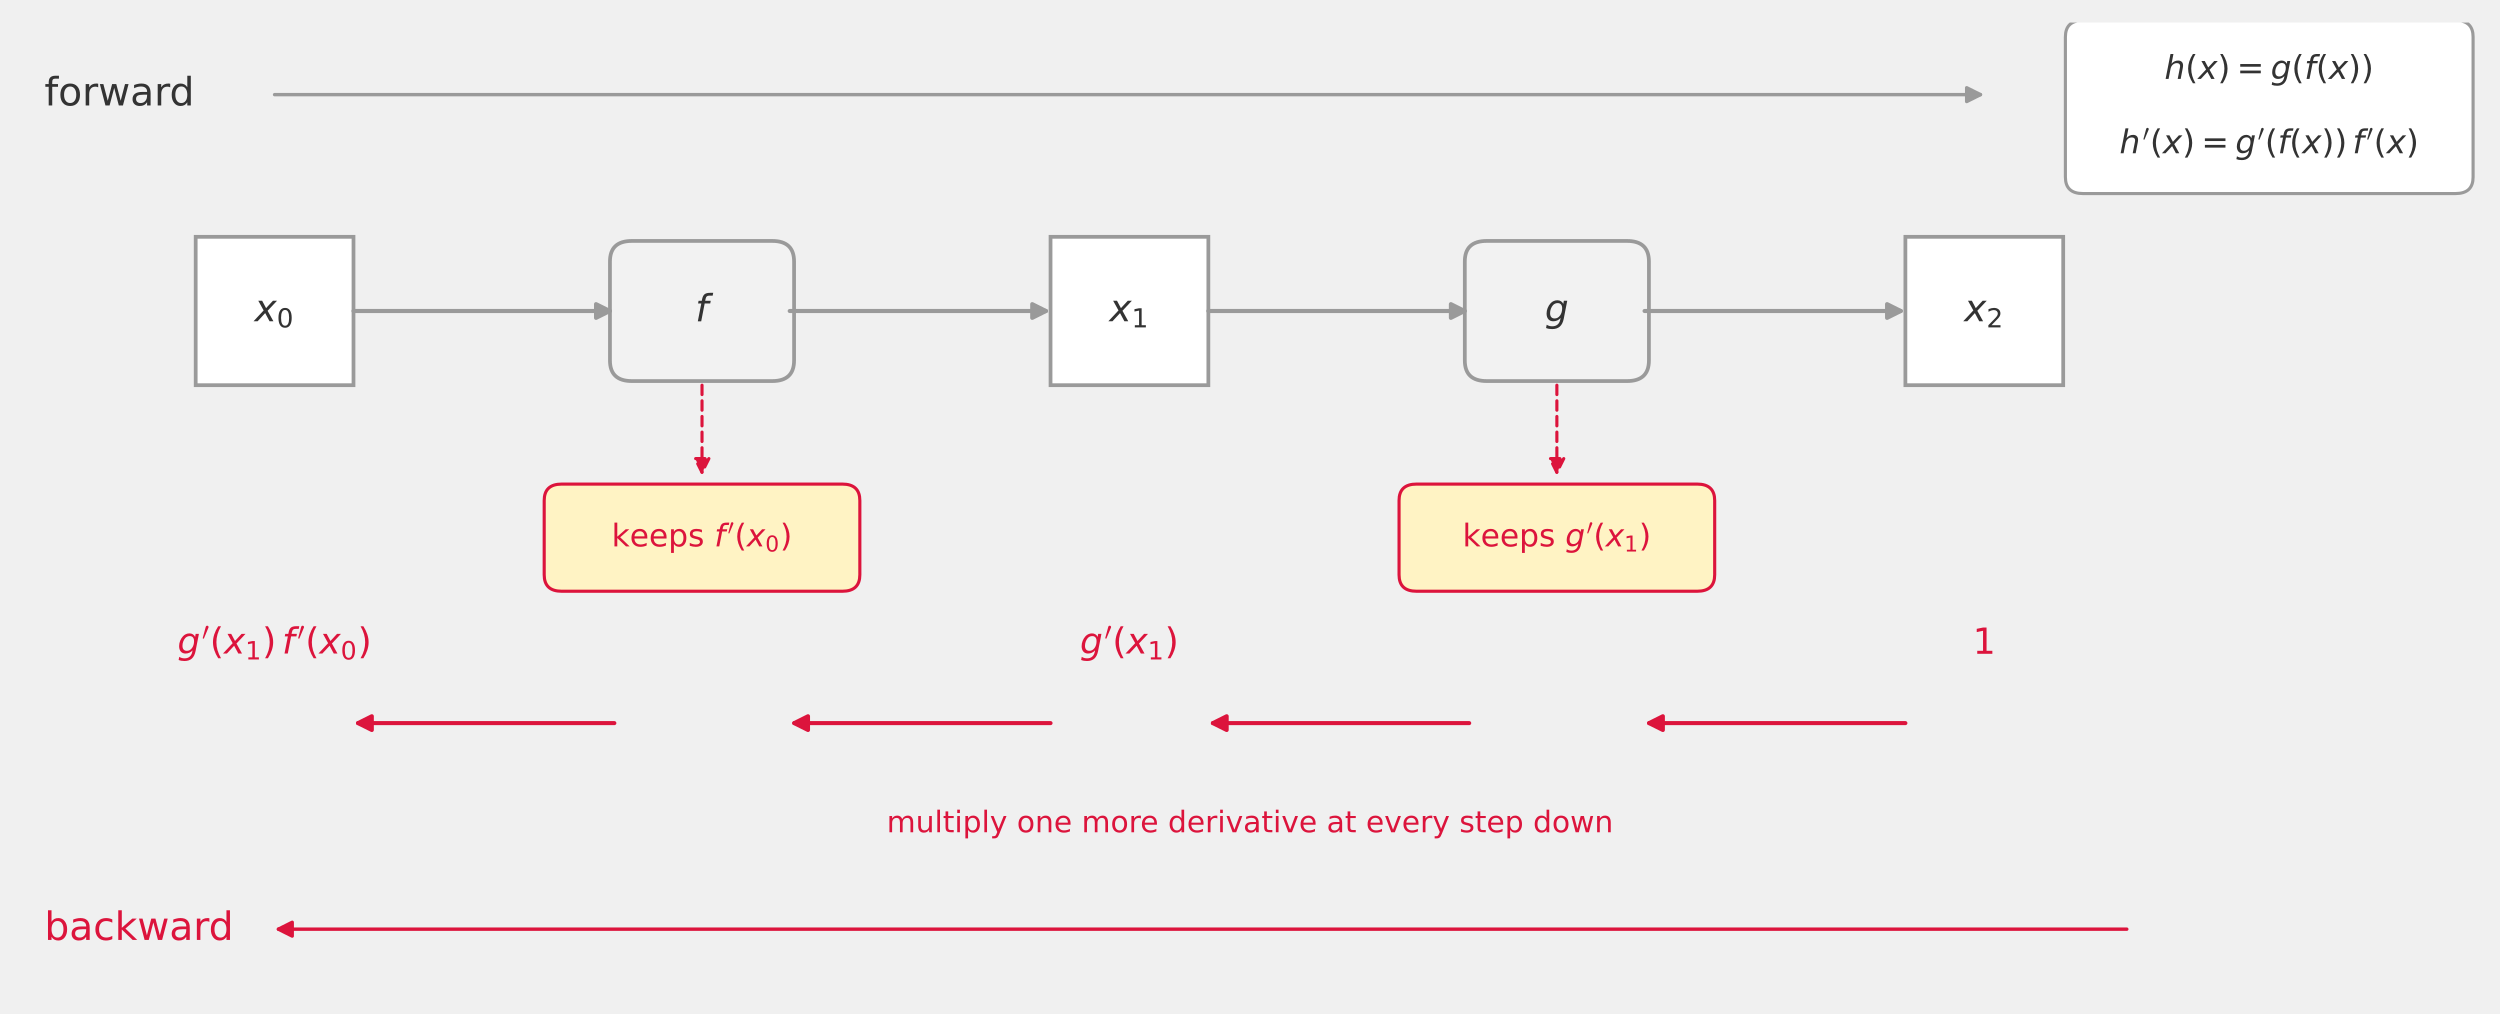
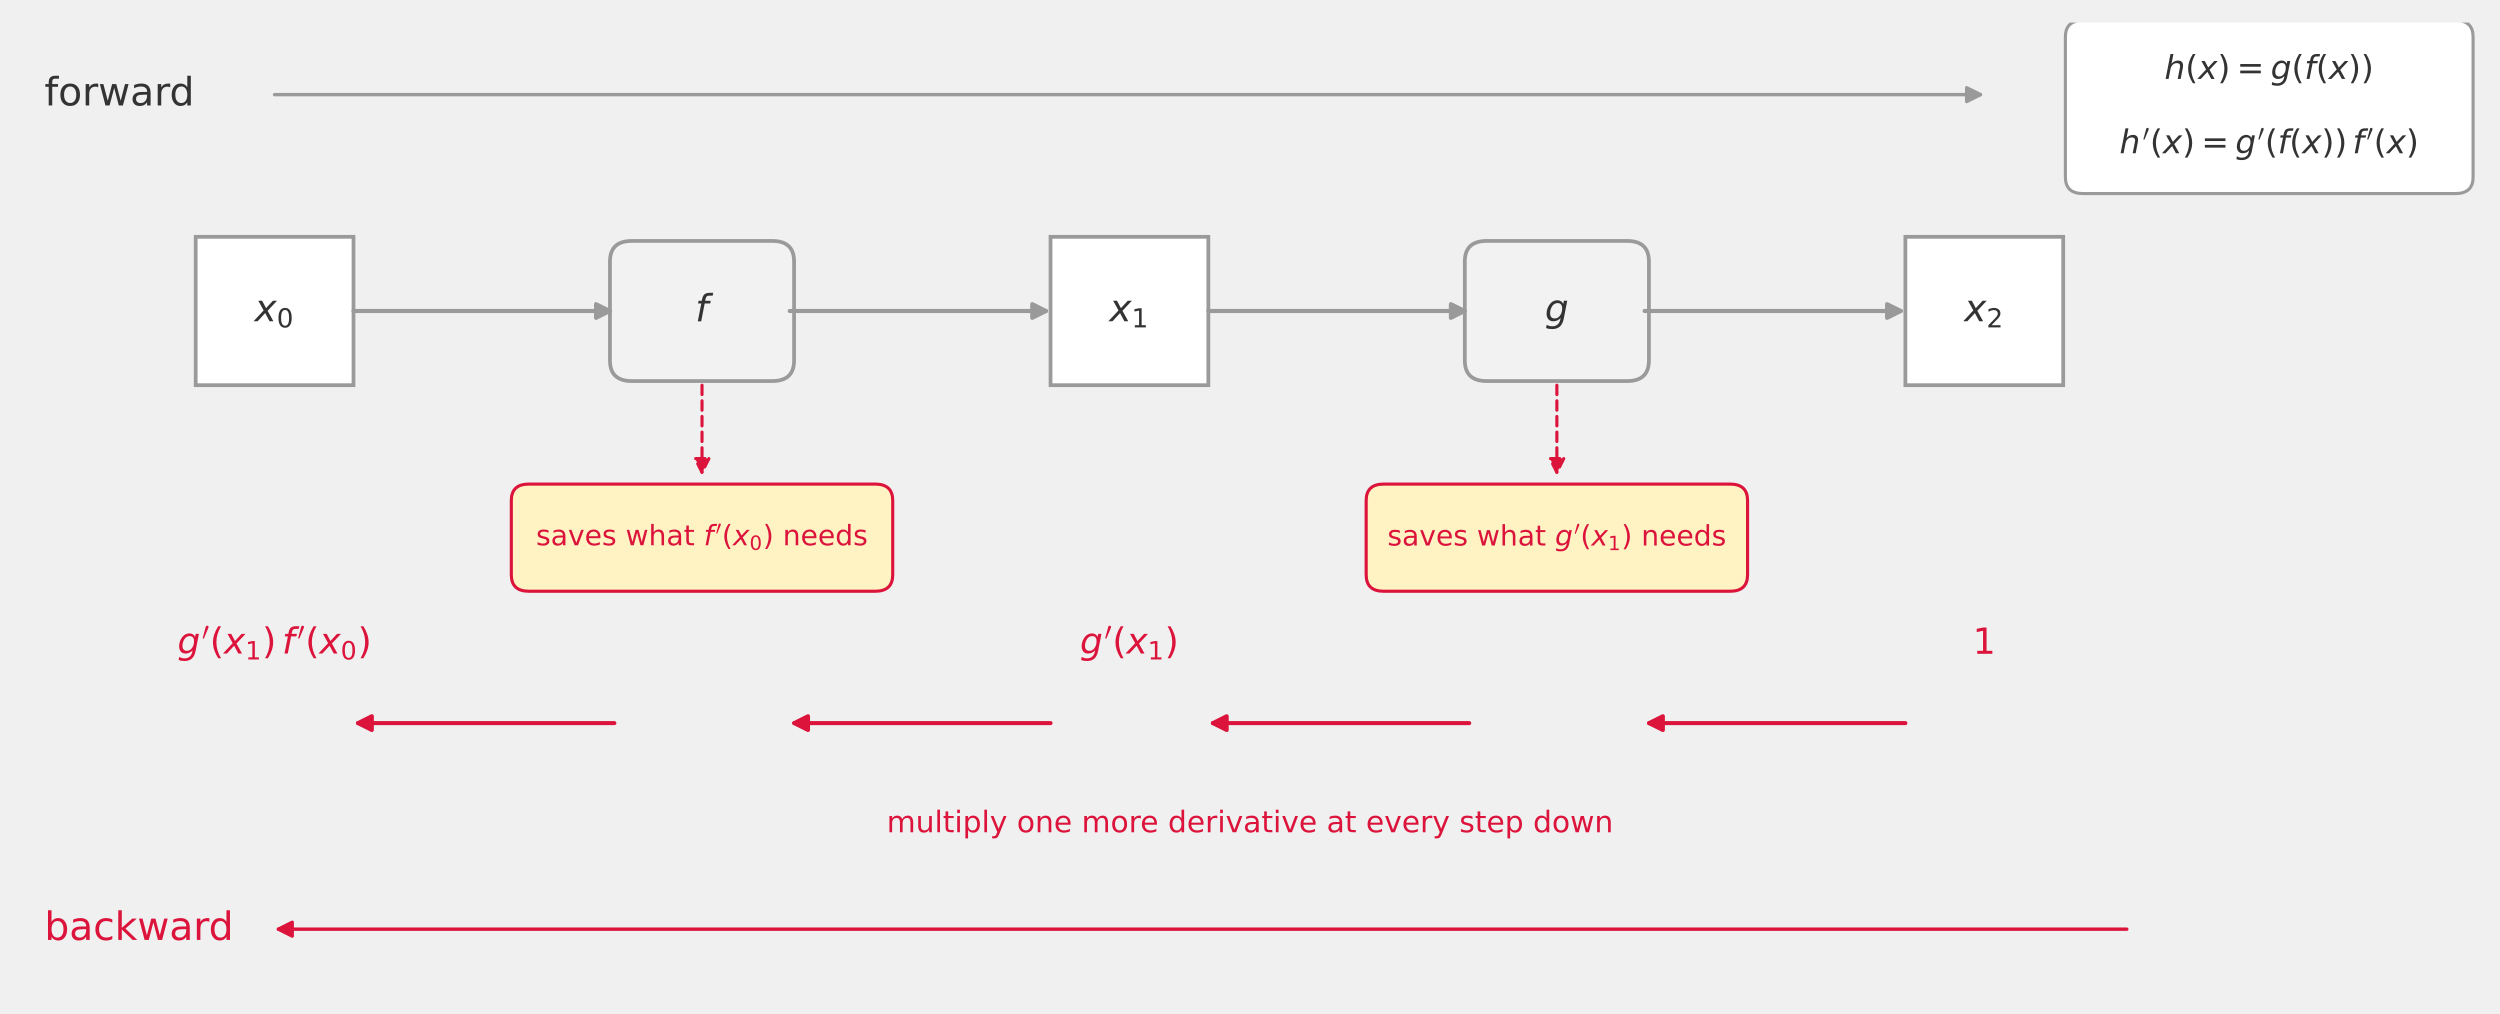
<svg xmlns="http://www.w3.org/2000/svg" xmlns:xlink="http://www.w3.org/1999/xlink" width="799.2pt" height="324pt" viewBox="0 0 799.2 324" version="1.1">
  <defs>
    <style type="text/css">*{stroke-linejoin: round; stroke-linecap: butt}</style>
  </defs>
  <g id="figure_1">
    <g id="patch_1">
      <path d="M -0 324  L 799.2 324  L 799.2 0  L -0 0  L -0 324  z " style="fill: none" />
    </g>
    <g id="axes_1">
      <g id="patch_2">
-         <path d="M 62.556 123.135  L 113.008 123.135  L 113.008 75.707  L 62.556 75.707  z " clip-path="url(#p997be2314c)" style="fill: #ffffff; stroke: #9a9a9a; stroke-width: 1.2; stroke-linejoin: miter" />
+         <path d="M 62.556 123.135  L 113.008 123.135  L 113.008 75.707  L 62.556 75.707  z " clip-path="url(#p355cb1857a)" style="fill: #ffffff; stroke: #9a9a9a; stroke-width: 1.2; stroke-linejoin: miter" />
      </g>
      <g id="text_1">
        <g style="fill: #333333" transform="translate(81.36214 102.7325) scale(0.12 -0.12)">
          <defs>
            <path id="DejaVuSans-Oblique-78" d="M 3841 3500  L 2234 1784  L 3219 0  L 2559 0  L 1819 1388  L 531 0  L -166 0  L 1556 1844  L 641 3500  L 1300 3500  L 1972 2234  L 3144 3500  L 3841 3500  z " transform="scale(0.015625)" />
            <path id="DejaVuSans-30" d="M 2034 4250  Q 1547 4250 1301 3770  Q 1056 3291 1056 2328  Q 1056 1369 1301 889  Q 1547 409 2034 409  Q 2525 409 2770 889  Q 3016 1369 3016 2328  Q 3016 3291 2770 3770  Q 2525 4250 2034 4250  z M 2034 4750  Q 2819 4750 3233 4129  Q 3647 3509 3647 2328  Q 3647 1150 3233 529  Q 2819 -91 2034 -91  Q 1250 -91 836 529  Q 422 1150 422 2328  Q 422 3509 836 4129  Q 1250 4750 2034 4750  z " transform="scale(0.015625)" />
          </defs>
          <use xlink:href="#DejaVuSans-Oblique-78" transform="translate(0 0.3125)" />
          <use xlink:href="#DejaVuSans-30" transform="translate(59.17969 -16.09375) scale(0.7)" />
        </g>
      </g>
      <g id="patch_3">
-         <path d="M 335.835 123.135  L 386.286 123.135  L 386.286 75.707  L 335.835 75.707  z " clip-path="url(#p997be2314c)" style="fill: #ffffff; stroke: #9a9a9a; stroke-width: 1.2; stroke-linejoin: miter" />
+         <path d="M 335.835 123.135  L 386.286 123.135  L 386.286 75.707  L 335.835 75.707  z " clip-path="url(#p355cb1857a)" style="fill: #ffffff; stroke: #9a9a9a; stroke-width: 1.2; stroke-linejoin: miter" />
      </g>
      <g id="text_2">
        <g style="fill: #333333" transform="translate(354.6407 102.7325) scale(0.12 -0.12)">
          <defs>
            <path id="DejaVuSans-31" d="M 794 531  L 1825 531  L 1825 4091  L 703 3866  L 703 4441  L 1819 4666  L 2450 4666  L 2450 531  L 3481 531  L 3481 0  L 794 0  L 794 531  z " transform="scale(0.015625)" />
          </defs>
          <use xlink:href="#DejaVuSans-Oblique-78" transform="translate(0 0.3125)" />
          <use xlink:href="#DejaVuSans-31" transform="translate(59.17969 -16.09375) scale(0.7)" />
        </g>
      </g>
      <g id="patch_4">
-         <path d="M 609.114 123.135  L 659.565 123.135  L 659.565 75.707  L 609.114 75.707  z " clip-path="url(#p997be2314c)" style="fill: #ffffff; stroke: #9a9a9a; stroke-width: 1.2; stroke-linejoin: miter" />
+         <path d="M 609.114 123.135  L 659.565 123.135  L 659.565 75.707  L 609.114 75.707  z " clip-path="url(#p355cb1857a)" style="fill: #ffffff; stroke: #9a9a9a; stroke-width: 1.2; stroke-linejoin: miter" />
      </g>
      <g id="text_3">
        <g style="fill: #333333" transform="translate(627.9193 102.7325) scale(0.12 -0.12)">
          <defs>
            <path id="DejaVuSans-32" d="M 1228 531  L 3431 531  L 3431 0  L 469 0  L 469 531  Q 828 903 1448 1529  Q 2069 2156 2228 2338  Q 2531 2678 2651 2914  Q 2772 3150 2772 3378  Q 2772 3750 2511 3984  Q 2250 4219 1831 4219  Q 1534 4219 1204 4116  Q 875 4013 500 3803  L 500 4441  Q 881 4594 1212 4672  Q 1544 4750 1819 4750  Q 2544 4750 2975 4387  Q 3406 4025 3406 3419  Q 3406 3131 3298 2873  Q 3191 2616 2906 2266  Q 2828 2175 2409 1742  Q 1991 1309 1228 531  z " transform="scale(0.015625)" />
          </defs>
          <use xlink:href="#DejaVuSans-Oblique-78" transform="translate(0 0.3125)" />
          <use xlink:href="#DejaVuSans-32" transform="translate(59.17969 -16.09375) scale(0.7)" />
        </g>
      </g>
      <g id="patch_5">
-         <path d="M 201.999 121.818  L 246.844 121.818  Q 253.851 121.818 253.851 115.231  L 253.851 83.612  Q 253.851 77.025 246.844 77.025  L 201.999 77.025  Q 194.991 77.025 194.991 83.612  L 194.991 115.231  Q 194.991 121.818 201.999 121.818  z " clip-path="url(#p997be2314c)" style="fill: #f2f2f2; stroke: #9a9a9a; stroke-width: 1.2; stroke-linejoin: miter" />
+         <path d="M 201.999 121.818  L 246.844 121.818  Q 253.851 121.818 253.851 115.231  L 253.851 83.612  Q 253.851 77.025 246.844 77.025  L 201.999 77.025  Q 194.991 77.025 194.991 83.612  L 194.991 115.231  Q 194.991 121.818 201.999 121.818  z " clip-path="url(#p355cb1857a)" style="fill: #f2f2f2; stroke: #9a9a9a; stroke-width: 1.2; stroke-linejoin: miter" />
      </g>
      <g id="text_4">
        <g style="fill: #333333" transform="translate(222.2614 102.7325) scale(0.12 -0.12)">
          <defs>
            <path id="DejaVuSans-Oblique-66" d="M 3059 4863  L 2969 4384  L 2419 4384  Q 2106 4384 1964 4261  Q 1822 4138 1753 3809  L 1691 3500  L 2638 3500  L 2553 3053  L 1606 3053  L 1013 0  L 434 0  L 1031 3053  L 481 3053  L 563 3500  L 1113 3500  L 1159 3744  Q 1278 4363 1576 4613  Q 1875 4863 2516 4863  L 3059 4863  z " transform="scale(0.015625)" />
          </defs>
          <use xlink:href="#DejaVuSans-Oblique-66" transform="translate(0 0.015625)" />
        </g>
      </g>
      <g id="patch_6">
-         <path d="M 475.277 121.818  L 520.123 121.818  Q 527.13 121.818 527.13 115.231  L 527.13 83.612  Q 527.13 77.025 520.123 77.025  L 475.277 77.025  Q 468.27 77.025 468.27 83.612  L 468.27 115.231  Q 468.27 121.818 475.277 121.818  z " clip-path="url(#p997be2314c)" style="fill: #f2f2f2; stroke: #9a9a9a; stroke-width: 1.2; stroke-linejoin: miter" />
+         <path d="M 475.277 121.818  L 520.123 121.818  Q 527.13 121.818 527.13 115.231  L 527.13 83.612  Q 527.13 77.025 520.123 77.025  L 475.277 77.025  Q 468.27 77.025 468.27 83.612  L 468.27 115.231  Q 468.27 121.818 475.277 121.818  z " clip-path="url(#p355cb1857a)" style="fill: #f2f2f2; stroke: #9a9a9a; stroke-width: 1.2; stroke-linejoin: miter" />
      </g>
      <g id="text_5">
        <g style="fill: #333333" transform="translate(493.86 102.7082) scale(0.12 -0.12)">
          <defs>
            <path id="DejaVuSans-Oblique-67" d="M 3816 3500  L 3219 434  Q 3047 -456 2561 -893  Q 2075 -1331 1253 -1331  Q 950 -1331 690 -1286  Q 431 -1241 206 -1147  L 313 -588  Q 525 -725 762 -790  Q 1000 -856 1269 -856  Q 1816 -856 2167 -557  Q 2519 -259 2631 300  L 2681 563  Q 2441 288 2122 144  Q 1803 0 1434 0  Q 903 0 598 351  Q 294 703 294 1319  Q 294 1803 478 2267  Q 663 2731 997 3091  Q 1219 3328 1514 3456  Q 1809 3584 2131 3584  Q 2484 3584 2746 3420  Q 3009 3256 3138 2956  L 3238 3500  L 3816 3500  z M 2950 2216  Q 2950 2641 2750 2872  Q 2550 3103 2181 3103  Q 1953 3103 1747 3012  Q 1541 2922 1394 2759  Q 1156 2491 1023 2127  Q 891 1763 891 1375  Q 891 944 1092 712  Q 1294 481 1672 481  Q 2219 481 2584 976  Q 2950 1472 2950 2216  z " transform="scale(0.015625)" />
          </defs>
          <use xlink:href="#DejaVuSans-Oblique-67" />
        </g>
      </g>
      <g id="text_6">
        <g style="fill: #333333" transform="translate(14.20714 33.70454) scale(0.125 -0.125)">
          <defs>
            <path id="DejaVuSans-66" d="M 2375 4863  L 2375 4384  L 1825 4384  Q 1516 4384 1395 4259  Q 1275 4134 1275 3809  L 1275 3500  L 2222 3500  L 2222 3053  L 1275 3053  L 1275 0  L 697 0  L 697 3053  L 147 3053  L 147 3500  L 697 3500  L 697 3744  Q 697 4328 969 4595  Q 1241 4863 1831 4863  L 2375 4863  z " transform="scale(0.015625)" />
            <path id="DejaVuSans-6f" d="M 1959 3097  Q 1497 3097 1228 2736  Q 959 2375 959 1747  Q 959 1119 1226 758  Q 1494 397 1959 397  Q 2419 397 2687 759  Q 2956 1122 2956 1747  Q 2956 2369 2687 2733  Q 2419 3097 1959 3097  z M 1959 3584  Q 2709 3584 3137 3096  Q 3566 2609 3566 1747  Q 3566 888 3137 398  Q 2709 -91 1959 -91  Q 1206 -91 779 398  Q 353 888 353 1747  Q 353 2609 779 3096  Q 1206 3584 1959 3584  z " transform="scale(0.015625)" />
            <path id="DejaVuSans-72" d="M 2631 2963  Q 2534 3019 2420 3045  Q 2306 3072 2169 3072  Q 1681 3072 1420 2755  Q 1159 2438 1159 1844  L 1159 0  L 581 0  L 581 3500  L 1159 3500  L 1159 2956  Q 1341 3275 1631 3429  Q 1922 3584 2338 3584  Q 2397 3584 2469 3576  Q 2541 3569 2628 3553  L 2631 2963  z " transform="scale(0.015625)" />
            <path id="DejaVuSans-77" d="M 269 3500  L 844 3500  L 1563 769  L 2278 3500  L 2956 3500  L 3675 769  L 4391 3500  L 4966 3500  L 4050 0  L 3372 0  L 2619 2869  L 1863 0  L 1184 0  L 269 3500  z " transform="scale(0.015625)" />
            <path id="DejaVuSans-61" d="M 2194 1759  Q 1497 1759 1228 1600  Q 959 1441 959 1056  Q 959 750 1161 570  Q 1363 391 1709 391  Q 2188 391 2477 730  Q 2766 1069 2766 1631  L 2766 1759  L 2194 1759  z M 3341 1997  L 3341 0  L 2766 0  L 2766 531  Q 2569 213 2275 61  Q 1981 -91 1556 -91  Q 1019 -91 701 211  Q 384 513 384 1019  Q 384 1609 779 1909  Q 1175 2209 1959 2209  L 2766 2209  L 2766 2266  Q 2766 2663 2505 2880  Q 2244 3097 1772 3097  Q 1472 3097 1187 3025  Q 903 2953 641 2809  L 641 3341  Q 956 3463 1253 3523  Q 1550 3584 1831 3584  Q 2591 3584 2966 3190  Q 3341 2797 3341 1997  z " transform="scale(0.015625)" />
            <path id="DejaVuSans-64" d="M 2906 2969  L 2906 4863  L 3481 4863  L 3481 0  L 2906 0  L 2906 525  Q 2725 213 2448 61  Q 2172 -91 1784 -91  Q 1150 -91 751 415  Q 353 922 353 1747  Q 353 2572 751 3078  Q 1150 3584 1784 3584  Q 2172 3584 2448 3432  Q 2725 3281 2906 2969  z M 947 1747  Q 947 1113 1208 752  Q 1469 391 1925 391  Q 2381 391 2643 752  Q 2906 1113 2906 1747  Q 2906 2381 2643 2742  Q 2381 3103 1925 3103  Q 1469 3103 1208 2742  Q 947 2381 947 1747  z " transform="scale(0.015625)" />
          </defs>
          <use xlink:href="#DejaVuSans-66" />
          <use xlink:href="#DejaVuSans-6f" x="35.205" />
          <use xlink:href="#DejaVuSans-72" x="96.387" />
          <use xlink:href="#DejaVuSans-77" x="137.5" />
          <use xlink:href="#DejaVuSans-61" x="219.287" />
          <use xlink:href="#DejaVuSans-72" x="280.566" />
          <use xlink:href="#DejaVuSans-64" x="319.93" />
        </g>
      </g>
      <g id="patch_7">
-         <path d="M 179.576 189.008  L 269.267 189.008  Q 274.873 189.008 274.873 183.738  L 274.873 160.024  Q 274.873 154.754 269.267 154.754  L 179.576 154.754  Q 173.97 154.754 173.97 160.024  L 173.97 183.738  Q 173.97 189.008 179.576 189.008  z " clip-path="url(#p997be2314c)" style="fill: #fff3c4; stroke: #dc143c; stroke-linejoin: miter" />
+         <path d="M 169.065 189.008  L 279.778 189.008  Q 285.384 189.008 285.384 183.738  L 285.384 160.024  Q 285.384 154.754 279.778 154.754  L 169.065 154.754  Q 163.459 154.754 163.459 160.024  L 163.459 183.738  Q 163.459 189.008 169.065 189.008  z " clip-path="url(#p355cb1857a)" style="fill: #fff3c4; stroke: #dc143c; stroke-linejoin: miter" />
      </g>
      <g id="patch_8">
-         <path d="M 452.854 189.008  L 542.546 189.008  Q 548.151 189.008 548.151 183.738  L 548.151 160.024  Q 548.151 154.754 542.546 154.754  L 452.854 154.754  Q 447.249 154.754 447.249 160.024  L 447.249 183.738  Q 447.249 189.008 452.854 189.008  z " clip-path="url(#p997be2314c)" style="fill: #fff3c4; stroke: #dc143c; stroke-linejoin: miter" />
+         <path d="M 442.344 189.008  L 553.056 189.008  Q 558.662 189.008 558.662 183.738  L 558.662 160.024  Q 558.662 154.754 553.056 154.754  L 442.344 154.754  Q 436.738 154.754 436.738 160.024  L 436.738 183.738  Q 436.738 189.008 442.344 189.008  z " clip-path="url(#p355cb1857a)" style="fill: #fff3c4; stroke: #dc143c; stroke-linejoin: miter" />
      </g>
      <g id="text_7">
        <g style="fill: #dc143c" transform="translate(14.20714 300.4875) scale(0.125 -0.125)">
          <defs>
            <path id="DejaVuSans-62" d="M 3116 1747  Q 3116 2381 2855 2742  Q 2594 3103 2138 3103  Q 1681 3103 1420 2742  Q 1159 2381 1159 1747  Q 1159 1113 1420 752  Q 1681 391 2138 391  Q 2594 391 2855 752  Q 3116 1113 3116 1747  z M 1159 2969  Q 1341 3281 1617 3432  Q 1894 3584 2278 3584  Q 2916 3584 3314 3078  Q 3713 2572 3713 1747  Q 3713 922 3314 415  Q 2916 -91 2278 -91  Q 1894 -91 1617 61  Q 1341 213 1159 525  L 1159 0  L 581 0  L 581 4863  L 1159 4863  L 1159 2969  z " transform="scale(0.015625)" />
            <path id="DejaVuSans-63" d="M 3122 3366  L 3122 2828  Q 2878 2963 2633 3030  Q 2388 3097 2138 3097  Q 1578 3097 1268 2742  Q 959 2388 959 1747  Q 959 1106 1268 751  Q 1578 397 2138 397  Q 2388 397 2633 464  Q 2878 531 3122 666  L 3122 134  Q 2881 22 2623 -34  Q 2366 -91 2075 -91  Q 1284 -91 818 406  Q 353 903 353 1747  Q 353 2603 823 3093  Q 1294 3584 2113 3584  Q 2378 3584 2631 3529  Q 2884 3475 3122 3366  z " transform="scale(0.015625)" />
            <path id="DejaVuSans-6b" d="M 581 4863  L 1159 4863  L 1159 1991  L 2875 3500  L 3609 3500  L 1753 1863  L 3688 0  L 2938 0  L 1159 1709  L 1159 0  L 581 0  L 581 4863  z " transform="scale(0.015625)" />
          </defs>
          <use xlink:href="#DejaVuSans-62" />
          <use xlink:href="#DejaVuSans-61" x="63.477" />
          <use xlink:href="#DejaVuSans-63" x="124.756" />
          <use xlink:href="#DejaVuSans-6b" x="179.736" />
          <use xlink:href="#DejaVuSans-77" x="237.646" />
          <use xlink:href="#DejaVuSans-61" x="319.434" />
          <use xlink:href="#DejaVuSans-72" x="380.713" />
          <use xlink:href="#DejaVuSans-64" x="420.076" />
        </g>
      </g>
      <g id="text_8">
        <g style="fill: #dc143c" transform="translate(630.6593 209.0126) scale(0.115 -0.115)">
          <use xlink:href="#DejaVuSans-31" transform="translate(0 0.09375)" />
        </g>
      </g>
      <g id="text_9">
        <g style="fill: #dc143c" transform="translate(345.2482 208.9893) scale(0.115 -0.115)">
          <defs>
            <path id="Cmsy10-30" d="M 225 347  Q 184 359 184 409  L 966 3316  Q 1003 3434 1093 3506  Q 1184 3578 1300 3578  Q 1450 3578 1564 3479  Q 1678 3381 1678 3231  Q 1678 3166 1644 3084  L 488 319  Q 466 275 428 275  Q 394 275 320 306  Q 247 338 225 347  z " transform="scale(0.015625)" />
            <path id="DejaVuSans-28" d="M 1984 4856  Q 1566 4138 1362 3434  Q 1159 2731 1159 2009  Q 1159 1288 1364 580  Q 1569 -128 1984 -844  L 1484 -844  Q 1016 -109 783 600  Q 550 1309 550 2009  Q 550 2706 781 3412  Q 1013 4119 1484 4856  L 1984 4856  z " transform="scale(0.015625)" />
            <path id="DejaVuSans-29" d="M 513 4856  L 1013 4856  Q 1481 4119 1714 3412  Q 1947 2706 1947 2009  Q 1947 1309 1714 600  Q 1481 -109 1013 -844  L 513 -844  Q 928 -128 1133 580  Q 1338 1288 1338 2009  Q 1338 2731 1133 3434  Q 928 4138 513 4856  z " transform="scale(0.015625)" />
          </defs>
          <use xlink:href="#DejaVuSans-Oblique-67" transform="translate(0 0.584375)" />
          <use xlink:href="#Cmsy10-30" transform="translate(68.12646 38.86563) scale(0.7)" />
          <use xlink:href="#DejaVuSans-28" transform="translate(90.104 0.584375)" />
          <use xlink:href="#DejaVuSans-Oblique-78" transform="translate(129.1177 0.584375)" />
          <use xlink:href="#DejaVuSans-31" transform="translate(188.2974 -15.82188) scale(0.7)" />
          <use xlink:href="#DejaVuSans-29" transform="translate(235.5679 0.584375)" />
        </g>
      </g>
      <g id="text_10">
        <g style="fill: #dc143c" transform="translate(56.73214 208.9893) scale(0.115 -0.115)">
          <use xlink:href="#DejaVuSans-Oblique-67" transform="translate(0 0.584375)" />
          <use xlink:href="#Cmsy10-30" transform="translate(68.12646 38.86563) scale(0.7)" />
          <use xlink:href="#DejaVuSans-28" transform="translate(90.104 0.584375)" />
          <use xlink:href="#DejaVuSans-Oblique-78" transform="translate(129.1177 0.584375)" />
          <use xlink:href="#DejaVuSans-31" transform="translate(188.2974 -15.82188) scale(0.7)" />
          <use xlink:href="#DejaVuSans-29" transform="translate(235.5679 0.584375)" />
          <use xlink:href="#DejaVuSans-Oblique-66" transform="translate(290.8172 0.584375)" />
          <use xlink:href="#Cmsy10-30" transform="translate(333.47 38.86563) scale(0.7)" />
          <use xlink:href="#DejaVuSans-28" transform="translate(355.4475 0.584375)" />
          <use xlink:href="#DejaVuSans-Oblique-78" transform="translate(394.4612 0.584375)" />
          <use xlink:href="#DejaVuSans-30" transform="translate(453.6409 -15.82188) scale(0.7)" />
          <use xlink:href="#DejaVuSans-29" transform="translate(500.9114 0.584375)" />
        </g>
      </g>
      <g id="text_11">
        <g style="fill: #dc143c" transform="translate(283.4721 266.0509) scale(0.095 -0.095)">
          <defs>
            <path id="DejaVuSans-6d" d="M 3328 2828  Q 3544 3216 3844 3400  Q 4144 3584 4550 3584  Q 5097 3584 5394 3201  Q 5691 2819 5691 2113  L 5691 0  L 5113 0  L 5113 2094  Q 5113 2597 4934 2840  Q 4756 3084 4391 3084  Q 3944 3084 3684 2787  Q 3425 2491 3425 1978  L 3425 0  L 2847 0  L 2847 2094  Q 2847 2600 2669 2842  Q 2491 3084 2119 3084  Q 1678 3084 1418 2786  Q 1159 2488 1159 1978  L 1159 0  L 581 0  L 581 3500  L 1159 3500  L 1159 2956  Q 1356 3278 1631 3431  Q 1906 3584 2284 3584  Q 2666 3584 2933 3390  Q 3200 3197 3328 2828  z " transform="scale(0.015625)" />
            <path id="DejaVuSans-75" d="M 544 1381  L 544 3500  L 1119 3500  L 1119 1403  Q 1119 906 1312 657  Q 1506 409 1894 409  Q 2359 409 2629 706  Q 2900 1003 2900 1516  L 2900 3500  L 3475 3500  L 3475 0  L 2900 0  L 2900 538  Q 2691 219 2414 64  Q 2138 -91 1772 -91  Q 1169 -91 856 284  Q 544 659 544 1381  z M 1991 3584  L 1991 3584  z " transform="scale(0.015625)" />
            <path id="DejaVuSans-6c" d="M 603 4863  L 1178 4863  L 1178 0  L 603 0  L 603 4863  z " transform="scale(0.015625)" />
            <path id="DejaVuSans-74" d="M 1172 4494  L 1172 3500  L 2356 3500  L 2356 3053  L 1172 3053  L 1172 1153  Q 1172 725 1289 603  Q 1406 481 1766 481  L 2356 481  L 2356 0  L 1766 0  Q 1100 0 847 248  Q 594 497 594 1153  L 594 3053  L 172 3053  L 172 3500  L 594 3500  L 594 4494  L 1172 4494  z " transform="scale(0.015625)" />
            <path id="DejaVuSans-69" d="M 603 3500  L 1178 3500  L 1178 0  L 603 0  L 603 3500  z M 603 4863  L 1178 4863  L 1178 4134  L 603 4134  L 603 4863  z " transform="scale(0.015625)" />
            <path id="DejaVuSans-70" d="M 1159 525  L 1159 -1331  L 581 -1331  L 581 3500  L 1159 3500  L 1159 2969  Q 1341 3281 1617 3432  Q 1894 3584 2278 3584  Q 2916 3584 3314 3078  Q 3713 2572 3713 1747  Q 3713 922 3314 415  Q 2916 -91 2278 -91  Q 1894 -91 1617 61  Q 1341 213 1159 525  z M 3116 1747  Q 3116 2381 2855 2742  Q 2594 3103 2138 3103  Q 1681 3103 1420 2742  Q 1159 2381 1159 1747  Q 1159 1113 1420 752  Q 1681 391 2138 391  Q 2594 391 2855 752  Q 3116 1113 3116 1747  z " transform="scale(0.015625)" />
            <path id="DejaVuSans-79" d="M 2059 -325  Q 1816 -950 1584 -1140  Q 1353 -1331 966 -1331  L 506 -1331  L 506 -850  L 844 -850  Q 1081 -850 1212 -737  Q 1344 -625 1503 -206  L 1606 56  L 191 3500  L 800 3500  L 1894 763  L 2988 3500  L 3597 3500  L 2059 -325  z " transform="scale(0.015625)" />
            <path id="DejaVuSans-20" transform="scale(0.015625)" />
            <path id="DejaVuSans-6e" d="M 3513 2113  L 3513 0  L 2938 0  L 2938 2094  Q 2938 2591 2744 2837  Q 2550 3084 2163 3084  Q 1697 3084 1428 2787  Q 1159 2491 1159 1978  L 1159 0  L 581 0  L 581 3500  L 1159 3500  L 1159 2956  Q 1366 3272 1645 3428  Q 1925 3584 2291 3584  Q 2894 3584 3203 3211  Q 3513 2838 3513 2113  z " transform="scale(0.015625)" />
            <path id="DejaVuSans-65" d="M 3597 1894  L 3597 1613  L 953 1613  Q 991 1019 1311 708  Q 1631 397 2203 397  Q 2534 397 2845 478  Q 3156 559 3463 722  L 3463 178  Q 3153 47 2828 -22  Q 2503 -91 2169 -91  Q 1331 -91 842 396  Q 353 884 353 1716  Q 353 2575 817 3079  Q 1281 3584 2069 3584  Q 2775 3584 3186 3129  Q 3597 2675 3597 1894  z M 3022 2063  Q 3016 2534 2758 2815  Q 2500 3097 2075 3097  Q 1594 3097 1305 2825  Q 1016 2553 972 2059  L 3022 2063  z " transform="scale(0.015625)" />
            <path id="DejaVuSans-76" d="M 191 3500  L 800 3500  L 1894 563  L 2988 3500  L 3597 3500  L 2284 0  L 1503 0  L 191 3500  z " transform="scale(0.015625)" />
            <path id="DejaVuSans-73" d="M 2834 3397  L 2834 2853  Q 2591 2978 2328 3040  Q 2066 3103 1784 3103  Q 1356 3103 1142 2972  Q 928 2841 928 2578  Q 928 2378 1081 2264  Q 1234 2150 1697 2047  L 1894 2003  Q 2506 1872 2764 1633  Q 3022 1394 3022 966  Q 3022 478 2636 193  Q 2250 -91 1575 -91  Q 1294 -91 989 -36  Q 684 19 347 128  L 347 722  Q 666 556 975 473  Q 1284 391 1588 391  Q 1994 391 2212 530  Q 2431 669 2431 922  Q 2431 1156 2273 1281  Q 2116 1406 1581 1522  L 1381 1569  Q 847 1681 609 1914  Q 372 2147 372 2553  Q 372 3047 722 3315  Q 1072 3584 1716 3584  Q 2034 3584 2315 3537  Q 2597 3491 2834 3397  z " transform="scale(0.015625)" />
          </defs>
          <use xlink:href="#DejaVuSans-6d" />
          <use xlink:href="#DejaVuSans-75" x="97.412" />
          <use xlink:href="#DejaVuSans-6c" x="160.791" />
          <use xlink:href="#DejaVuSans-74" x="188.574" />
          <use xlink:href="#DejaVuSans-69" x="227.783" />
          <use xlink:href="#DejaVuSans-70" x="255.566" />
          <use xlink:href="#DejaVuSans-6c" x="319.043" />
          <use xlink:href="#DejaVuSans-79" x="346.826" />
          <use xlink:href="#DejaVuSans-20" x="406.006" />
          <use xlink:href="#DejaVuSans-6f" x="437.793" />
          <use xlink:href="#DejaVuSans-6e" x="498.975" />
          <use xlink:href="#DejaVuSans-65" x="562.354" />
          <use xlink:href="#DejaVuSans-20" x="623.877" />
          <use xlink:href="#DejaVuSans-6d" x="655.664" />
          <use xlink:href="#DejaVuSans-6f" x="753.076" />
          <use xlink:href="#DejaVuSans-72" x="814.258" />
          <use xlink:href="#DejaVuSans-65" x="853.121" />
          <use xlink:href="#DejaVuSans-20" x="914.645" />
          <use xlink:href="#DejaVuSans-64" x="946.432" />
          <use xlink:href="#DejaVuSans-65" x="1009.908" />
          <use xlink:href="#DejaVuSans-72" x="1071.432" />
          <use xlink:href="#DejaVuSans-69" x="1112.545" />
          <use xlink:href="#DejaVuSans-76" x="1140.328" />
          <use xlink:href="#DejaVuSans-61" x="1199.508" />
          <use xlink:href="#DejaVuSans-74" x="1260.787" />
          <use xlink:href="#DejaVuSans-69" x="1299.996" />
          <use xlink:href="#DejaVuSans-76" x="1327.779" />
          <use xlink:href="#DejaVuSans-65" x="1386.959" />
          <use xlink:href="#DejaVuSans-20" x="1448.482" />
          <use xlink:href="#DejaVuSans-61" x="1480.27" />
          <use xlink:href="#DejaVuSans-74" x="1541.549" />
          <use xlink:href="#DejaVuSans-20" x="1580.758" />
          <use xlink:href="#DejaVuSans-65" x="1612.545" />
          <use xlink:href="#DejaVuSans-76" x="1674.068" />
          <use xlink:href="#DejaVuSans-65" x="1733.248" />
          <use xlink:href="#DejaVuSans-72" x="1794.771" />
          <use xlink:href="#DejaVuSans-79" x="1835.885" />
          <use xlink:href="#DejaVuSans-20" x="1895.064" />
          <use xlink:href="#DejaVuSans-73" x="1926.852" />
          <use xlink:href="#DejaVuSans-74" x="1978.951" />
          <use xlink:href="#DejaVuSans-65" x="2018.16" />
          <use xlink:href="#DejaVuSans-70" x="2079.684" />
          <use xlink:href="#DejaVuSans-20" x="2143.16" />
          <use xlink:href="#DejaVuSans-64" x="2174.947" />
          <use xlink:href="#DejaVuSans-6f" x="2238.424" />
          <use xlink:href="#DejaVuSans-77" x="2299.605" />
          <use xlink:href="#DejaVuSans-6e" x="2381.393" />
        </g>
      </g>
      <g id="patch_9">
-         <path d="M 665.871 61.874  L 784.993 61.874  Q 790.599 61.874 790.599 56.604  L 790.599 11.811  Q 790.599 6.541 784.993 6.541  L 665.871 6.541  Q 660.266 6.541 660.266 11.811  L 660.266 56.604  Q 660.266 61.874 665.871 61.874  z " clip-path="url(#p997be2314c)" style="fill: #ffffff; stroke: #9a9a9a; stroke-linejoin: miter" />
+         <path d="M 665.871 61.874  L 784.993 61.874  Q 790.599 61.874 790.599 56.604  L 790.599 11.811  Q 790.599 6.541 784.993 6.541  L 665.871 6.541  Q 660.266 6.541 660.266 11.811  L 660.266 56.604  Q 660.266 61.874 665.871 61.874  z " clip-path="url(#p355cb1857a)" style="fill: #ffffff; stroke: #9a9a9a; stroke-linejoin: miter" />
      </g>
      <g id="patch_10">
-         <path d="M 113.008 99.421  Q 154.7 99.421 194.939 99.421  " clip-path="url(#p997be2314c)" style="fill: none; stroke: #9a9a9a; stroke-width: 1.3; stroke-linecap: round" />
-         <path d="M 190.539 97.221  L 194.939 99.421  L 190.539 101.621  z " clip-path="url(#p997be2314c)" style="fill: #9a9a9a; stroke: #9a9a9a; stroke-width: 1.3; stroke-linecap: round" />
+         <path d="M 113.008 99.421  Q 154.7 99.421 194.939 99.421  " clip-path="url(#p355cb1857a)" style="fill: none; stroke: #9a9a9a; stroke-width: 1.3; stroke-linecap: round" />
+         <path d="M 190.539 97.221  L 194.939 99.421  L 190.539 101.621  z " clip-path="url(#p355cb1857a)" style="fill: #9a9a9a; stroke: #9a9a9a; stroke-width: 1.3; stroke-linecap: round" />
      </g>
      <g id="patch_11">
-         <path d="M 252.45 99.421  Q 294.142 99.421 334.382 99.421  " clip-path="url(#p997be2314c)" style="fill: none; stroke: #9a9a9a; stroke-width: 1.3; stroke-linecap: round" />
-         <path d="M 329.982 97.221  L 334.382 99.421  L 329.982 101.621  z " clip-path="url(#p997be2314c)" style="fill: #9a9a9a; stroke: #9a9a9a; stroke-width: 1.3; stroke-linecap: round" />
+         <path d="M 252.45 99.421  Q 294.142 99.421 334.382 99.421  " clip-path="url(#p355cb1857a)" style="fill: none; stroke: #9a9a9a; stroke-width: 1.3; stroke-linecap: round" />
+         <path d="M 329.982 97.221  L 334.382 99.421  L 329.982 101.621  z " clip-path="url(#p355cb1857a)" style="fill: #9a9a9a; stroke: #9a9a9a; stroke-width: 1.3; stroke-linecap: round" />
      </g>
      <g id="patch_12">
-         <path d="M 386.286 99.421  Q 427.979 99.421 468.218 99.421  " clip-path="url(#p997be2314c)" style="fill: none; stroke: #9a9a9a; stroke-width: 1.3; stroke-linecap: round" />
-         <path d="M 463.818 97.221  L 468.218 99.421  L 463.818 101.621  z " clip-path="url(#p997be2314c)" style="fill: #9a9a9a; stroke: #9a9a9a; stroke-width: 1.3; stroke-linecap: round" />
+         <path d="M 386.286 99.421  Q 427.979 99.421 468.218 99.421  " clip-path="url(#p355cb1857a)" style="fill: none; stroke: #9a9a9a; stroke-width: 1.3; stroke-linecap: round" />
+         <path d="M 463.818 97.221  L 468.218 99.421  L 463.818 101.621  z " clip-path="url(#p355cb1857a)" style="fill: #9a9a9a; stroke: #9a9a9a; stroke-width: 1.3; stroke-linecap: round" />
      </g>
      <g id="patch_13">
-         <path d="M 525.729 99.421  Q 567.421 99.421 607.66 99.421  " clip-path="url(#p997be2314c)" style="fill: none; stroke: #9a9a9a; stroke-width: 1.3; stroke-linecap: round" />
-         <path d="M 603.26 97.221  L 607.66 99.421  L 603.26 101.621  z " clip-path="url(#p997be2314c)" style="fill: #9a9a9a; stroke: #9a9a9a; stroke-width: 1.3; stroke-linecap: round" />
+         <path d="M 525.729 99.421  Q 567.421 99.421 607.66 99.421  " clip-path="url(#p355cb1857a)" style="fill: none; stroke: #9a9a9a; stroke-width: 1.3; stroke-linecap: round" />
+         <path d="M 603.26 97.221  L 607.66 99.421  L 603.26 101.621  z " clip-path="url(#p355cb1857a)" style="fill: #9a9a9a; stroke: #9a9a9a; stroke-width: 1.3; stroke-linecap: round" />
      </g>
      <g id="patch_14">
-         <path d="M 87.782 30.255  Q 361.061 30.255 633.109 30.255  " clip-path="url(#p997be2314c)" style="fill: none; stroke: #9a9a9a; stroke-width: 1.1; stroke-linecap: round" />
-         <path d="M 628.709 28.055  L 633.109 30.255  L 628.709 32.455  z " clip-path="url(#p997be2314c)" style="fill: #9a9a9a; stroke: #9a9a9a; stroke-width: 1.1; stroke-linecap: round" />
+         <path d="M 87.782 30.255  Q 361.061 30.255 633.109 30.255  " clip-path="url(#p355cb1857a)" style="fill: none; stroke: #9a9a9a; stroke-width: 1.1; stroke-linecap: round" />
+         <path d="M 628.709 28.055  L 633.109 30.255  L 628.709 32.455  z " clip-path="url(#p355cb1857a)" style="fill: #9a9a9a; stroke: #9a9a9a; stroke-width: 1.1; stroke-linecap: round" />
      </g>
      <g id="patch_15">
-         <path d="M 224.421 123.135  Q 224.421 137.627 224.421 151.001  " clip-path="url(#p997be2314c)" style="fill: none; stroke-dasharray: 3,2; stroke-dashoffset: 0; stroke: #dc143c; stroke-linecap: round" />
-         <path d="M 226.621 146.601  L 224.421 151.001  L 222.221 146.601  z " clip-path="url(#p997be2314c)" style="fill: #dc143c; stroke-dasharray: 3,2; stroke-dashoffset: 0; stroke: #dc143c; stroke-linecap: round" />
+         <path d="M 224.421 123.135  Q 224.421 137.627 224.421 151.001  " clip-path="url(#p355cb1857a)" style="fill: none; stroke-dasharray: 3,2; stroke-dashoffset: 0; stroke: #dc143c; stroke-linecap: round" />
+         <path d="M 226.621 146.601  L 224.421 151.001  L 222.221 146.601  z " clip-path="url(#p355cb1857a)" style="fill: #dc143c; stroke-dasharray: 3,2; stroke-dashoffset: 0; stroke: #dc143c; stroke-linecap: round" />
      </g>
      <g id="text_12">
-         <g style="fill: #dc143c" transform="translate(195.5214 174.7309) scale(0.1 -0.1)">
-           <use xlink:href="#DejaVuSans-6b" transform="translate(0 0.584375)" />
-           <use xlink:href="#DejaVuSans-65" transform="translate(57.91016 0.584375)" />
-           <use xlink:href="#DejaVuSans-65" transform="translate(119.4336 0.584375)" />
-           <use xlink:href="#DejaVuSans-70" transform="translate(180.957 0.584375)" />
-           <use xlink:href="#DejaVuSans-73" transform="translate(244.4336 0.584375)" />
-           <use xlink:href="#DejaVuSans-20" transform="translate(296.5332 0.584375)" />
-           <use xlink:href="#DejaVuSans-Oblique-66" transform="translate(328.3203 0.584375)" />
-           <use xlink:href="#Cmsy10-30" transform="translate(370.9731 38.86563) scale(0.7)" />
-           <use xlink:href="#DejaVuSans-28" transform="translate(392.9506 0.584375)" />
-           <use xlink:href="#DejaVuSans-Oblique-78" transform="translate(431.9643 0.584375)" />
-           <use xlink:href="#DejaVuSans-30" transform="translate(491.144 -15.82188) scale(0.7)" />
-           <use xlink:href="#DejaVuSans-29" transform="translate(538.4145 0.584375)" />
+         <g style="fill: #dc143c" transform="translate(171.3664 174.3643) scale(0.09 -0.09)">
+           <defs>
+             <path id="DejaVuSans-68" d="M 3513 2113  L 3513 0  L 2938 0  L 2938 2094  Q 2938 2591 2744 2837  Q 2550 3084 2163 3084  Q 1697 3084 1428 2787  Q 1159 2491 1159 1978  L 1159 0  L 581 0  L 581 4863  L 1159 4863  L 1159 2956  Q 1366 3272 1645 3428  Q 1925 3584 2291 3584  Q 2894 3584 3203 3211  Q 3513 2838 3513 2113  z " transform="scale(0.015625)" />
+           </defs>
+           <use xlink:href="#DejaVuSans-73" transform="translate(0 0.584375)" />
+           <use xlink:href="#DejaVuSans-61" transform="translate(52.09961 0.584375)" />
+           <use xlink:href="#DejaVuSans-76" transform="translate(113.3789 0.584375)" />
+           <use xlink:href="#DejaVuSans-65" transform="translate(172.5586 0.584375)" />
+           <use xlink:href="#DejaVuSans-73" transform="translate(234.082 0.584375)" />
+           <use xlink:href="#DejaVuSans-20" transform="translate(286.1816 0.584375)" />
+           <use xlink:href="#DejaVuSans-77" transform="translate(317.9688 0.584375)" />
+           <use xlink:href="#DejaVuSans-68" transform="translate(399.7559 0.584375)" />
+           <use xlink:href="#DejaVuSans-61" transform="translate(463.1348 0.584375)" />
+           <use xlink:href="#DejaVuSans-74" transform="translate(524.4141 0.584375)" />
+           <use xlink:href="#DejaVuSans-20" transform="translate(563.623 0.584375)" />
+           <use xlink:href="#DejaVuSans-Oblique-66" transform="translate(595.4102 0.584375)" />
+           <use xlink:href="#Cmsy10-30" transform="translate(638.0629 38.86563) scale(0.7)" />
+           <use xlink:href="#DejaVuSans-28" transform="translate(660.0405 0.584375)" />
+           <use xlink:href="#DejaVuSans-Oblique-78" transform="translate(699.0542 0.584375)" />
+           <use xlink:href="#DejaVuSans-30" transform="translate(758.2338 -15.82188) scale(0.7)" />
+           <use xlink:href="#DejaVuSans-29" transform="translate(805.5043 0.584375)" />
+           <use xlink:href="#DejaVuSans-20" transform="translate(844.518 0.584375)" />
+           <use xlink:href="#DejaVuSans-6e" transform="translate(876.3051 0.584375)" />
+           <use xlink:href="#DejaVuSans-65" transform="translate(939.684 0.584375)" />
+           <use xlink:href="#DejaVuSans-65" transform="translate(1001.207 0.584375)" />
+           <use xlink:href="#DejaVuSans-64" transform="translate(1062.731 0.584375)" />
+           <use xlink:href="#DejaVuSans-73" transform="translate(1126.207 0.584375)" />
        </g>
      </g>
      <g id="patch_16">
-         <path d="M 497.7 123.135  Q 497.7 137.627 497.7 151.001  " clip-path="url(#p997be2314c)" style="fill: none; stroke-dasharray: 3,2; stroke-dashoffset: 0; stroke: #dc143c; stroke-linecap: round" />
-         <path d="M 499.9 146.601  L 497.7 151.001  L 495.5 146.601  z " clip-path="url(#p997be2314c)" style="fill: #dc143c; stroke-dasharray: 3,2; stroke-dashoffset: 0; stroke: #dc143c; stroke-linecap: round" />
+         <path d="M 497.7 123.135  Q 497.7 137.627 497.7 151.001  " clip-path="url(#p355cb1857a)" style="fill: none; stroke-dasharray: 3,2; stroke-dashoffset: 0; stroke: #dc143c; stroke-linecap: round" />
+         <path d="M 499.9 146.601  L 497.7 151.001  L 495.5 146.601  z " clip-path="url(#p355cb1857a)" style="fill: #dc143c; stroke-dasharray: 3,2; stroke-dashoffset: 0; stroke: #dc143c; stroke-linecap: round" />
      </g>
      <g id="text_13">
-         <g style="fill: #dc143c" transform="translate(467.55 174.7309) scale(0.1 -0.1)">
-           <use xlink:href="#DejaVuSans-6b" transform="translate(0 0.584375)" />
-           <use xlink:href="#DejaVuSans-65" transform="translate(57.91016 0.584375)" />
-           <use xlink:href="#DejaVuSans-65" transform="translate(119.4336 0.584375)" />
-           <use xlink:href="#DejaVuSans-70" transform="translate(180.957 0.584375)" />
-           <use xlink:href="#DejaVuSans-73" transform="translate(244.4336 0.584375)" />
-           <use xlink:href="#DejaVuSans-20" transform="translate(296.5332 0.584375)" />
-           <use xlink:href="#DejaVuSans-Oblique-67" transform="translate(328.3203 0.584375)" />
-           <use xlink:href="#Cmsy10-30" transform="translate(396.4468 38.86563) scale(0.7)" />
-           <use xlink:href="#DejaVuSans-28" transform="translate(418.4243 0.584375)" />
-           <use xlink:href="#DejaVuSans-Oblique-78" transform="translate(457.438 0.584375)" />
-           <use xlink:href="#DejaVuSans-31" transform="translate(516.6177 -15.82188) scale(0.7)" />
-           <use xlink:href="#DejaVuSans-29" transform="translate(563.8882 0.584375)" />
+         <g style="fill: #dc143c" transform="translate(443.52 174.4459) scale(0.09 -0.09)">
+           <use xlink:href="#DejaVuSans-73" transform="translate(0 0.584375)" />
+           <use xlink:href="#DejaVuSans-61" transform="translate(52.09961 0.584375)" />
+           <use xlink:href="#DejaVuSans-76" transform="translate(113.3789 0.584375)" />
+           <use xlink:href="#DejaVuSans-65" transform="translate(172.5586 0.584375)" />
+           <use xlink:href="#DejaVuSans-73" transform="translate(234.082 0.584375)" />
+           <use xlink:href="#DejaVuSans-20" transform="translate(286.1816 0.584375)" />
+           <use xlink:href="#DejaVuSans-77" transform="translate(317.9688 0.584375)" />
+           <use xlink:href="#DejaVuSans-68" transform="translate(399.7559 0.584375)" />
+           <use xlink:href="#DejaVuSans-61" transform="translate(463.1348 0.584375)" />
+           <use xlink:href="#DejaVuSans-74" transform="translate(524.4141 0.584375)" />
+           <use xlink:href="#DejaVuSans-20" transform="translate(563.623 0.584375)" />
+           <use xlink:href="#DejaVuSans-Oblique-67" transform="translate(595.4102 0.584375)" />
+           <use xlink:href="#Cmsy10-30" transform="translate(663.5366 38.86563) scale(0.7)" />
+           <use xlink:href="#DejaVuSans-28" transform="translate(685.5142 0.584375)" />
+           <use xlink:href="#DejaVuSans-Oblique-78" transform="translate(724.5278 0.584375)" />
+           <use xlink:href="#DejaVuSans-31" transform="translate(783.7075 -15.82188) scale(0.7)" />
+           <use xlink:href="#DejaVuSans-29" transform="translate(830.978 0.584375)" />
+           <use xlink:href="#DejaVuSans-20" transform="translate(869.9917 0.584375)" />
+           <use xlink:href="#DejaVuSans-6e" transform="translate(901.7788 0.584375)" />
+           <use xlink:href="#DejaVuSans-65" transform="translate(965.1577 0.584375)" />
+           <use xlink:href="#DejaVuSans-65" transform="translate(1026.681 0.584375)" />
+           <use xlink:href="#DejaVuSans-64" transform="translate(1088.205 0.584375)" />
+           <use xlink:href="#DejaVuSans-73" transform="translate(1151.681 0.584375)" />
        </g>
      </g>
      <g id="patch_17">
-         <path d="M 679.886 297.038  Q 383.834 297.038 89.012 297.038  " clip-path="url(#p997be2314c)" style="fill: none; stroke: #dc143c; stroke-width: 1.1; stroke-linecap: round" />
-         <path d="M 93.412 299.238  L 89.012 297.038  L 93.412 294.838  z " clip-path="url(#p997be2314c)" style="fill: #dc143c; stroke: #dc143c; stroke-width: 1.1; stroke-linecap: round" />
+         <path d="M 679.886 297.038  Q 383.834 297.038 89.012 297.038  " clip-path="url(#p355cb1857a)" style="fill: none; stroke: #dc143c; stroke-width: 1.1; stroke-linecap: round" />
+         <path d="M 93.412 299.238  L 89.012 297.038  L 93.412 294.838  z " clip-path="url(#p355cb1857a)" style="fill: #dc143c; stroke: #dc143c; stroke-width: 1.1; stroke-linecap: round" />
      </g>
      <g id="patch_18">
-         <path d="M 609.114 231.166  Q 567.421 231.166 527.182 231.166  " clip-path="url(#p997be2314c)" style="fill: none; stroke: #dc143c; stroke-width: 1.3; stroke-linecap: round" />
-         <path d="M 531.582 233.366  L 527.182 231.166  L 531.582 228.966  z " clip-path="url(#p997be2314c)" style="fill: #dc143c; stroke: #dc143c; stroke-width: 1.3; stroke-linecap: round" />
+         <path d="M 609.114 231.166  Q 567.421 231.166 527.182 231.166  " clip-path="url(#p355cb1857a)" style="fill: none; stroke: #dc143c; stroke-width: 1.3; stroke-linecap: round" />
+         <path d="M 531.582 233.366  L 527.182 231.166  L 531.582 228.966  z " clip-path="url(#p355cb1857a)" style="fill: #dc143c; stroke: #dc143c; stroke-width: 1.3; stroke-linecap: round" />
      </g>
      <g id="patch_19">
-         <path d="M 469.671 231.166  Q 427.979 231.166 387.74 231.166  " clip-path="url(#p997be2314c)" style="fill: none; stroke: #dc143c; stroke-width: 1.3; stroke-linecap: round" />
-         <path d="M 392.14 233.366  L 387.74 231.166  L 392.14 228.966  z " clip-path="url(#p997be2314c)" style="fill: #dc143c; stroke: #dc143c; stroke-width: 1.3; stroke-linecap: round" />
+         <path d="M 469.671 231.166  Q 427.979 231.166 387.74 231.166  " clip-path="url(#p355cb1857a)" style="fill: none; stroke: #dc143c; stroke-width: 1.3; stroke-linecap: round" />
+         <path d="M 392.14 233.366  L 387.74 231.166  L 392.14 228.966  z " clip-path="url(#p355cb1857a)" style="fill: #dc143c; stroke: #dc143c; stroke-width: 1.3; stroke-linecap: round" />
      </g>
      <g id="patch_20">
-         <path d="M 335.835 231.166  Q 294.142 231.166 253.903 231.166  " clip-path="url(#p997be2314c)" style="fill: none; stroke: #dc143c; stroke-width: 1.3; stroke-linecap: round" />
-         <path d="M 258.303 233.366  L 253.903 231.166  L 258.303 228.966  z " clip-path="url(#p997be2314c)" style="fill: #dc143c; stroke: #dc143c; stroke-width: 1.3; stroke-linecap: round" />
+         <path d="M 335.835 231.166  Q 294.142 231.166 253.903 231.166  " clip-path="url(#p355cb1857a)" style="fill: none; stroke: #dc143c; stroke-width: 1.3; stroke-linecap: round" />
+         <path d="M 258.303 233.366  L 253.903 231.166  L 258.303 228.966  z " clip-path="url(#p355cb1857a)" style="fill: #dc143c; stroke: #dc143c; stroke-width: 1.3; stroke-linecap: round" />
      </g>
      <g id="patch_21">
-         <path d="M 196.393 231.166  Q 154.7 231.166 114.461 231.166  " clip-path="url(#p997be2314c)" style="fill: none; stroke: #dc143c; stroke-width: 1.3; stroke-linecap: round" />
-         <path d="M 118.861 233.366  L 114.461 231.166  L 118.861 228.966  z " clip-path="url(#p997be2314c)" style="fill: #dc143c; stroke: #dc143c; stroke-width: 1.3; stroke-linecap: round" />
+         <path d="M 196.393 231.166  Q 154.7 231.166 114.461 231.166  " clip-path="url(#p355cb1857a)" style="fill: none; stroke: #dc143c; stroke-width: 1.3; stroke-linecap: round" />
+         <path d="M 118.861 233.366  L 114.461 231.166  L 118.861 228.966  z " clip-path="url(#p355cb1857a)" style="fill: #dc143c; stroke: #dc143c; stroke-width: 1.3; stroke-linecap: round" />
      </g>
      <g id="text_14">
        <g style="fill: #333333" transform="translate(691.9371 25.23814) scale(0.105 -0.105)">
          <defs>
            <path id="DejaVuSans-Oblique-68" d="M 3566 2113  L 3156 0  L 2578 0  L 2988 2091  Q 3016 2238 3031 2350  Q 3047 2463 3047 2528  Q 3047 2791 2881 2937  Q 2716 3084 2419 3084  Q 1956 3084 1617 2771  Q 1278 2459 1178 1941  L 800 0  L 225 0  L 1172 4863  L 1747 4863  L 1375 2950  Q 1594 3244 1934 3414  Q 2275 3584 2650 3584  Q 3113 3584 3367 3334  Q 3622 3084 3622 2631  Q 3622 2519 3608 2391  Q 3594 2263 3566 2113  z " transform="scale(0.015625)" />
            <path id="DejaVuSans-3d" d="M 678 2906  L 4684 2906  L 4684 2381  L 678 2381  L 678 2906  z M 678 1631  L 4684 1631  L 4684 1100  L 678 1100  L 678 1631  z " transform="scale(0.015625)" />
          </defs>
          <use xlink:href="#DejaVuSans-Oblique-68" transform="translate(0 0.015625)" />
          <use xlink:href="#DejaVuSans-28" transform="translate(63.37891 0.015625)" />
          <use xlink:href="#DejaVuSans-Oblique-78" transform="translate(102.3926 0.015625)" />
          <use xlink:href="#DejaVuSans-29" transform="translate(161.5723 0.015625)" />
          <use xlink:href="#DejaVuSans-3d" transform="translate(220.0684 0.015625)" />
          <use xlink:href="#DejaVuSans-Oblique-67" transform="translate(323.3398 0.015625)" />
          <use xlink:href="#DejaVuSans-28" transform="translate(386.8164 0.015625)" />
          <use xlink:href="#DejaVuSans-Oblique-66" transform="translate(425.8301 0.015625)" />
          <use xlink:href="#DejaVuSans-28" transform="translate(461.0352 0.015625)" />
          <use xlink:href="#DejaVuSans-Oblique-78" transform="translate(500.0488 0.015625)" />
          <use xlink:href="#DejaVuSans-29" transform="translate(559.2285 0.015625)" />
          <use xlink:href="#DejaVuSans-29" transform="translate(598.2422 0.015625)" />
        </g>
      </g>
      <g id="text_15">
        <g style="fill: #333333" transform="translate(677.5521 49.05718) scale(0.105 -0.105)">
          <use xlink:href="#DejaVuSans-Oblique-68" transform="translate(0 0.584375)" />
          <use xlink:href="#Cmsy10-30" transform="translate(70.82662 38.86563) scale(0.7)" />
          <use xlink:href="#DejaVuSans-28" transform="translate(92.80415 0.584375)" />
          <use xlink:href="#DejaVuSans-Oblique-78" transform="translate(131.8178 0.584375)" />
          <use xlink:href="#DejaVuSans-29" transform="translate(190.9975 0.584375)" />
          <use xlink:href="#DejaVuSans-3d" transform="translate(249.4936 0.584375)" />
          <use xlink:href="#DejaVuSans-Oblique-67" transform="translate(352.7651 0.584375)" />
          <use xlink:href="#Cmsy10-30" transform="translate(420.8915 38.86563) scale(0.7)" />
          <use xlink:href="#DejaVuSans-28" transform="translate(442.8691 0.584375)" />
          <use xlink:href="#DejaVuSans-Oblique-66" transform="translate(481.8828 0.584375)" />
          <use xlink:href="#DejaVuSans-28" transform="translate(517.0878 0.584375)" />
          <use xlink:href="#DejaVuSans-Oblique-78" transform="translate(556.1015 0.584375)" />
          <use xlink:href="#DejaVuSans-29" transform="translate(615.2812 0.584375)" />
          <use xlink:href="#DejaVuSans-29" transform="translate(654.2949 0.584375)" />
          <use xlink:href="#DejaVuSans-Oblique-66" transform="translate(709.5442 0.584375)" />
          <use xlink:href="#Cmsy10-30" transform="translate(752.197 38.86563) scale(0.7)" />
          <use xlink:href="#DejaVuSans-28" transform="translate(774.1745 0.584375)" />
          <use xlink:href="#DejaVuSans-Oblique-78" transform="translate(813.1882 0.584375)" />
          <use xlink:href="#DejaVuSans-29" transform="translate(872.3679 0.584375)" />
        </g>
      </g>
    </g>
  </g>
  <defs>
-     <clipPath id="p997be2314c">
+     <clipPath id="p355cb1857a">
      <rect x="7.2" y="7.2" width="784.8" height="309.6" />
    </clipPath>
  </defs>
</svg>
